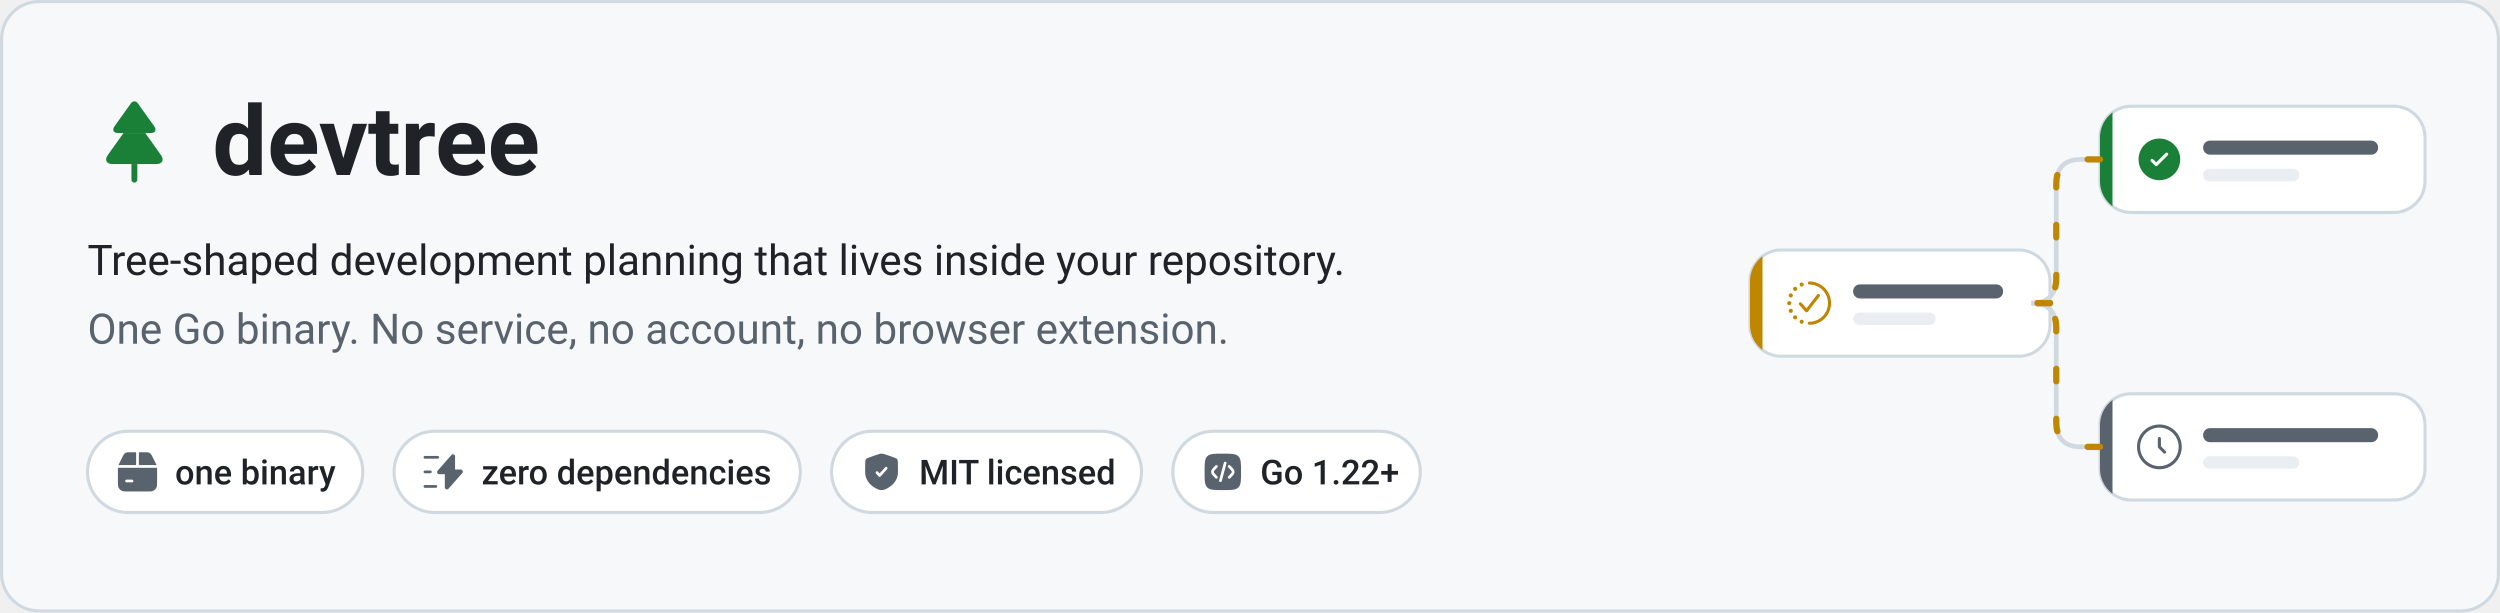
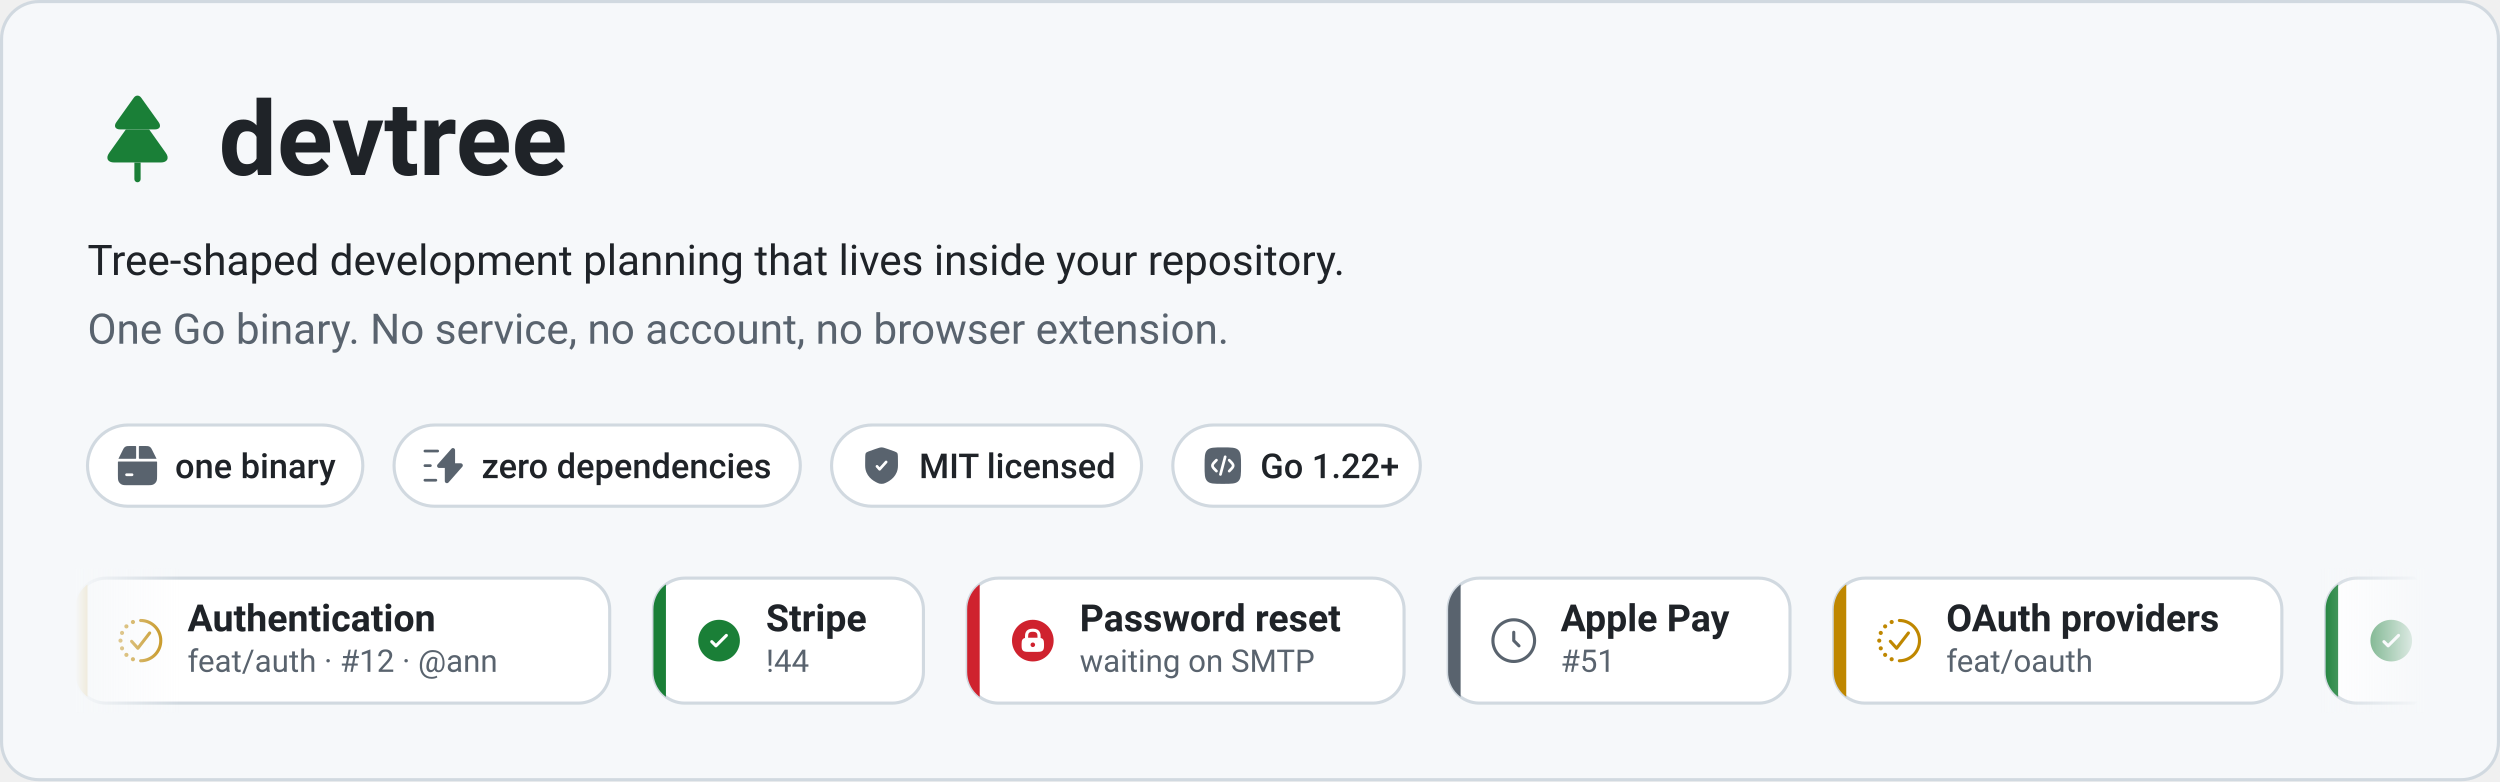
- <svg xmlns="http://www.w3.org/2000/svg" width="800" height="196" viewBox="0 0 800 196" font-family="system-ui,-apple-system,'Segoe UI',Roboto,'Helvetica Neue',Arial,sans-serif" role="img" aria-label="devtree">
+ <svg xmlns="http://www.w3.org/2000/svg" width="800" height="250" viewBox="0 0 800 250" font-family="system-ui,-apple-system,'Segoe UI',Roboto,'Helvetica Neue',Arial,sans-serif" role="img" aria-label="devtree">
  <style>
@keyframes dt-flow { to { stroke-dashoffset: -16 } }
@keyframes dt-grow { from { transform: scaleX(0) } to { transform: scaleX(1) } }
@keyframes dt-spin { to { transform: rotate(360deg) } }
+ @keyframes dt-rise { from { opacity: 0; transform: translateY(7px) } to { opacity: 1; transform: none } }
+ @keyframes dt-pulse { 0%, 100% { opacity: 1 } 50% { opacity: .45 } }
+ @keyframes dt-marquee { from { transform: translateX(-50%) } to { transform: none } }
.dt-flow { animation: dt-flow 1.1s linear infinite }
.dt-grow { animation: dt-grow .9s cubic-bezier(.2,.8,.2,1) both; transform-box: fill-box; transform-origin: left center }
.dt-spin { animation: dt-spin 8s linear infinite; transform-box: fill-box; transform-origin: center }
- @media (prefers-reduced-motion: reduce) {
-   .dt-flow, .dt-grow, .dt-spin { animation: none }
+ .dt-rise { animation: dt-rise .55s cubic-bezier(.2,.8,.2,1) backwards }
+ .dt-pulse { animation: dt-pulse 2.4s ease-in-out infinite }
+ .dt-marquee { animation: dt-marquee 26s linear infinite; transform-box: fill-box }
+ @media (prefers-reduced-motion: reduce), print {
+   .dt-flow, .dt-grow, .dt-spin, .dt-rise, .dt-pulse, .dt-marquee { animation: none }
}
</style>
-   <rect x="0.5" y="0.5" width="799.0" height="195.0" rx="12.0" fill="#f6f8fa" stroke="#d1d9e0" />
-   <g transform="translate(28.0,30.0) scale(1.25)" style="color:#1a7f37">
+   <rect x="0.5" y="0.5" width="799.0" height="249.0" rx="12.0" fill="#f6f8fa" stroke="#d1d9e0" />
+   <g transform="translate(28.0,28.0) scale(1.3333)" style="color:#1a7f37">
    <path d="M16.169 10.06H7.829C6.649 10.06 6.239 9.27 6.929 8.31L11.099 2.47C11.589 1.77 12.409 1.77 12.899 2.47L17.069 8.31C17.759 9.27 17.349 10.06 16.169 10.06Z" fill="currentColor" />
    <path d="M17.59 17.999H6.41C4.83 17.999 4.29 16.949 5.22 15.669L9.21 10.059H14.79L18.78 15.669C19.71 16.949 19.17 17.999 17.59 17.999Z" fill="currentColor" />
    <path d="M12.75 18V22C12.75 22.41 12.41 22.75 12 22.75C11.59 22.75 11.25 22.41 11.25 22V18H12.75Z" fill="currentColor" />
  </g>
-   <text x="68.0" y="56.0" font-size="31.0" fill="#1f2328" font-weight="700">devtree</text>
+   <text x="70.0" y="56.0" font-size="33.0" fill="#1f2328" font-weight="700">devtree</text>
  <text x="28.0" y="88.0" font-size="13.5" fill="#1f2328">Tree-shaped development planning that lives inside your repository.</text>
  <text x="28.0" y="110.0" font-size="13.5" fill="#59636e">One Go binary. No service, no account, no browser extension.</text>
-   <rect x="28.0" y="138.0" width="88.1" height="26.0" rx="13.0" fill="#ffffff" stroke="#d1d9e0" />
-   <g transform="translate(37.0,144.0) scale(0.5833)" style="color:#59636e">
+   <rect x="28.0" y="136.0" width="88.1" height="26.0" rx="13.0" fill="#ffffff" stroke="#d1d9e0" />
+   <g transform="translate(37.0,142.0) scale(0.5833)" style="color:#59636e">
    <path d="M10.95 1.25C11.116 1.25 11.25 1.384 11.25 1.55V7.95C11.25 8.116 11.116 8.25 10.95 8.25H1.604C1.573 8.25 1.553 8.217 1.567 8.19L3.993 3.337C4.266 2.79 4.48 2.36 4.812 2.035C5.103 1.75 5.454 1.533 5.839 1.4C6.278 1.249 6.758 1.25 7.369 1.25L10.95 1.25Z" fill="currentColor" />
    <path d="M13.05 1.25C12.884 1.25 12.75 1.384 12.75 1.55V7.95C12.75 8.116 12.884 8.25 13.05 8.25H22.396C22.427 8.25 22.447 8.217 22.433 8.19L20.007 3.337C19.734 2.79 19.52 2.36 19.188 2.035C18.897 1.75 18.546 1.533 18.161 1.4C17.722 1.249 17.242 1.25 16.631 1.25L13.05 1.25Z" fill="currentColor" />
    <path fill-rule="evenodd" clip-rule="evenodd" d="M1.25 10.05C1.25 9.884 1.384 9.75 1.55 9.75H22.45C22.616 9.75 22.75 9.884 22.75 10.05V17.232C22.75 18.045 22.75 18.701 22.707 19.232C22.662 19.778 22.568 20.258 22.341 20.703C21.982 21.408 21.408 21.982 20.703 22.341C20.258 22.568 19.778 22.662 19.232 22.707C18.701 22.75 18.045 22.75 17.232 22.75H6.768C5.955 22.75 5.299 22.75 4.769 22.707C4.222 22.662 3.742 22.568 3.298 22.341C2.592 21.982 2.018 21.408 1.659 20.703C1.432 20.258 1.338 19.778 1.293 19.232C1.25 18.701 1.25 18.045 1.25 17.232V10.05ZM6 16.25C5.586 16.25 5.25 16.586 5.25 17C5.25 17.414 5.586 17.75 6 17.75H9C9.414 17.75 9.75 17.414 9.75 17C9.75 16.586 9.414 16.25 9 16.25H6Z" fill="currentColor" />
  </g>
-   <text x="56.0" y="155.0" font-size="11.0" fill="#1f2328" font-weight="500">one binary</text>
-   <rect x="126.1" y="138.0" width="130.0" height="26.0" rx="13.0" fill="#ffffff" stroke="#d1d9e0" />
-   <g transform="translate(135.1,144.0) scale(0.5833)" style="color:#59636e">
+   <text x="56.0" y="153.0" font-size="11.0" fill="#1f2328" font-weight="500">one binary</text>
+   <rect x="126.1" y="136.0" width="130.0" height="26.0" rx="13.0" fill="#ffffff" stroke="#d1d9e0" />
+   <g transform="translate(135.1,142.0) scale(0.5833)" style="color:#59636e">
    <path d="M9.32 13.281H12.41V20.481C12.41 21.541 13.73 22.041 14.43 21.241L22 12.641C22.66 11.891 22.13 10.721 21.13 10.721H18.04V3.521C18.04 2.461 16.72 1.961 16.02 2.761L8.45 11.361C7.8 12.111 8.33 13.281 9.32 13.281Z" fill="currentColor" />
    <path d="M8.5 4.75H1.5C1.09 4.75 0.75 4.41 0.75 4C0.75 3.59 1.09 3.25 1.5 3.25H8.5C8.91 3.25 9.25 3.59 9.25 4C9.25 4.41 8.91 4.75 8.5 4.75Z" fill="currentColor" />
    <path d="M7.5 20.75H1.5C1.09 20.75 0.75 20.41 0.75 20C0.75 19.59 1.09 19.25 1.5 19.25H7.5C7.91 19.25 8.25 19.59 8.25 20C8.25 20.41 7.91 20.75 7.5 20.75Z" fill="currentColor" />
    <path d="M4.5 12.75H1.5C1.09 12.75 0.75 12.41 0.75 12C0.75 11.59 1.09 11.25 1.5 11.25H4.5C4.91 11.25 5.25 11.59 5.25 12C5.25 12.41 4.91 12.75 4.5 12.75Z" fill="currentColor" />
  </g>
-   <text x="154.1" y="155.0" font-size="11.0" fill="#1f2328" font-weight="500">zero dependencies</text>
-   <rect x="266.1" y="138.0" width="99.2" height="26.0" rx="13.0" fill="#ffffff" stroke="#d1d9e0" />
-   <g transform="translate(275.1,144.0) scale(0.5833)" style="color:#59636e">
+   <text x="154.1" y="153.0" font-size="11.0" fill="#1f2328" font-weight="500">zero dependencies</text>
+   <rect x="266.1" y="136.0" width="99.2" height="26.0" rx="13.0" fill="#ffffff" stroke="#d1d9e0" />
+   <g transform="translate(275.1,142.0) scale(0.5833)" style="color:#59636e">
    <path fill-rule="evenodd" clip-rule="evenodd" d="M3.378 5.082C3 5.62 3 7.219 3 10.417V11.991C3 17.629 7.239 20.366 9.899 21.527C10.62 21.842 10.981 22 12 22C13.019 22 13.38 21.842 14.101 21.527C16.761 20.366 21 17.629 21 11.991V10.417C21 7.219 21 5.62 20.622 5.082C20.245 4.545 18.742 4.03 15.735 3.001L15.162 2.805C13.595 2.268 12.811 2 12 2C11.189 2 10.405 2.268 8.838 2.805L8.265 3.001C5.258 4.03 3.755 4.545 3.378 5.082ZM15.059 10.499C15.335 10.191 15.309 9.716 14.999 9.441C14.691 9.165 14.216 9.192 13.941 9.5L10.929 12.874L10.059 11.9C9.784 11.591 9.309 11.565 9 11.841C8.692 12.116 8.665 12.591 8.941 12.899L10.369 14.499C10.511 14.659 10.715 14.75 10.929 14.75C11.142 14.75 11.346 14.659 11.488 14.499L15.059 10.499Z" fill="currentColor" />
  </g>
-   <text x="294.1" y="155.0" font-size="11.0" fill="#1f2328" font-weight="500">MIT licensed</text>
-   <rect x="375.3" y="138.0" width="79.2" height="26.0" rx="13.0" fill="#ffffff" stroke="#d1d9e0" />
-   <g transform="translate(384.3,144.0) scale(0.5833)" style="color:#59636e">
+   <text x="294.1" y="153.0" font-size="11.0" fill="#1f2328" font-weight="500">MIT licensed</text>
+   <rect x="375.3" y="136.0" width="79.2" height="26.0" rx="13.0" fill="#ffffff" stroke="#d1d9e0" />
+   <g transform="translate(384.3,142.0) scale(0.5833)" style="color:#59636e">
    <path fill-rule="evenodd" clip-rule="evenodd" d="M3.464 3.464C2 4.929 2 7.286 2 12C2 16.714 2 19.071 3.464 20.535C4.929 22 7.286 22 12 22C16.714 22 19.071 22 20.535 20.535C22 19.071 22 16.714 22 12C22 7.286 22 4.929 20.535 3.464C19.071 2 16.714 2 12 2C7.286 2 4.929 2 3.464 3.464ZM13.488 6.446C13.888 6.553 14.126 6.964 14.018 7.364L11.43 17.024C11.323 17.424 10.912 17.661 10.512 17.554C10.111 17.447 9.874 17.036 9.981 16.636L12.569 6.976C12.677 6.576 13.088 6.339 13.488 6.446ZM14.97 8.47C15.263 8.177 15.737 8.177 16.03 8.47L16.239 8.678C16.874 9.313 17.404 9.843 17.768 10.32C18.152 10.824 18.422 11.356 18.422 12C18.422 12.644 18.152 13.176 17.768 13.68C17.404 14.157 16.874 14.687 16.239 15.322L16.03 15.53C15.737 15.823 15.263 15.823 14.97 15.53C14.677 15.237 14.677 14.763 14.97 14.47L15.141 14.298C15.823 13.616 16.28 13.157 16.575 12.77C16.858 12.4 16.922 12.184 16.922 12C16.922 11.816 16.858 11.6 16.575 11.23C16.28 10.843 15.823 10.384 15.141 9.702L14.97 9.53C14.677 9.237 14.677 8.763 14.97 8.47ZM7.97 8.47C8.263 8.177 8.738 8.177 9.031 8.47C9.323 8.763 9.323 9.237 9.031 9.53L8.859 9.702C8.177 10.384 7.721 10.843 7.425 11.23C7.142 11.6 7.079 11.816 7.079 12C7.079 12.184 7.142 12.4 7.425 12.77C7.721 13.157 8.177 13.616 8.859 14.298L9.031 14.47C9.323 14.763 9.323 15.237 9.031 15.53C8.738 15.823 8.263 15.823 7.97 15.53L7.762 15.322C7.126 14.687 6.596 14.157 6.232 13.68C5.848 13.176 5.579 12.644 5.579 12C5.579 11.356 5.848 10.824 6.232 10.32C6.596 9.843 7.126 9.313 7.762 8.678L7.97 8.47Z" fill="currentColor" />
  </g>
-   <text x="403.3" y="155.0" font-size="11.0" fill="#1f2328" font-weight="500">Go 1.22+</text>
-   <rect x="560.0" y="80.0" width="96.0" height="34.0" rx="10.0" fill="#ffffff" stroke="#d1d9e0" />
-   <clipPath id="motif-parent">
-     <rect x="560.0" y="80.0" width="96.0" height="34.0" rx="10.0" />
+   <text x="403.3" y="153.0" font-size="11.0" fill="#1f2328" font-weight="500">Go 1.22+</text>
+   <clipPath id="dt-band">
+     <rect x="24.0" y="182.0" width="752.0" height="46.0" rx="10" />
  </clipPath>
-   <g clip-path="url(#motif-parent)">
-     <rect x="560.0" y="80.0" width="4.0" height="34.0" rx="0.0" fill="#bf8700" />
-   </g>
-   <g transform="translate(571.0,89.0) scale(0.6667)" style="color:#bf8700">
-     <g class="dt-spin">
-       <path d="M 12 2.333 c 5.339 0 9.667 4.328 9.667 9.667 s -4.328 9.667 -9.667 9.667" fill="none" stroke="currentColor" stroke-linecap="round" stroke-linejoin="round" stroke-width="1.5" />
-       <polyline points="7.667 12.333 10.667 15.667 16.333 8.333" fill="none" stroke="currentColor" stroke-linecap="round" stroke-linejoin="round" stroke-width="1.5" />
-       <circle cx="5.164" cy="18.836" r="1" fill="currentColor" />
-       <circle cx="2.333" cy="12" r="1" fill="currentColor" />
-       <circle cx="5.164" cy="5.164" r="1" fill="currentColor" />
-       <circle cx="8.301" cy="20.931" r="1" fill="currentColor" />
-       <circle cx="3.069" cy="15.699" r="1" fill="currentColor" />
-       <circle cx="3.069" cy="8.301" r="1" fill="currentColor" />
-       <circle cx="8.301" cy="3.069" r="1" fill="currentColor" />
+   <g clip-path="url(#dt-band)">
+     <g class="dt-marquee">
+       <rect x="24.0" y="185.0" width="171.1" height="40.0" rx="10.0" fill="#ffffff" stroke="#d1d9e0" />
+       <clipPath id="tick-0-0">
+         <rect x="24.0" y="185.0" width="171.1" height="40.0" rx="10.0" />
+       </clipPath>
+       <g clip-path="url(#tick-0-0)">
+         <rect x="24.0" y="185.0" width="4.0" height="40.0" rx="0.0" fill="#bf8700" />
+       </g>
+       <g transform="translate(37.0,197.0) scale(0.6667)" style="color:#bf8700">
+         <g class="dt-spin">
+           <path d="M 12 2.333 c 5.339 0 9.667 4.328 9.667 9.667 s -4.328 9.667 -9.667 9.667" fill="none" stroke="currentColor" stroke-linecap="round" stroke-linejoin="round" stroke-width="1.5" />
+           <polyline points="7.667 12.333 10.667 15.667 16.333 8.333" fill="none" stroke="currentColor" stroke-linecap="round" stroke-linejoin="round" stroke-width="1.5" />
+           <circle cx="5.164" cy="18.836" r="1" fill="currentColor" />
+           <circle cx="2.333" cy="12" r="1" fill="currentColor" />
+           <circle cx="5.164" cy="5.164" r="1" fill="currentColor" />
+           <circle cx="8.301" cy="20.931" r="1" fill="currentColor" />
+           <circle cx="3.069" cy="15.699" r="1" fill="currentColor" />
+           <circle cx="3.069" cy="8.301" r="1" fill="currentColor" />
+           <circle cx="8.301" cy="3.069" r="1" fill="currentColor" />
+         </g>
+       </g>
+       <text x="60.0" y="202.0" font-size="12.0" fill="#1f2328" font-weight="600">Authentication</text>
+       <text x="60.0" y="215.0" font-size="10.0" fill="#59636e">feat/auth · #12 · @ann</text>
+       <rect x="209.1" y="185.0" width="86.4" height="40.0" rx="10.0" fill="#ffffff" stroke="#d1d9e0" />
+       <clipPath id="tick-0-1">
+         <rect x="209.1" y="185.0" width="86.4" height="40.0" rx="10.0" />
+       </clipPath>
+       <g clip-path="url(#tick-0-1)">
+         <rect x="209.1" y="185.0" width="4.0" height="40.0" rx="0.0" fill="#1a7f37" />
+       </g>
+       <g transform="translate(222.1,197.0) scale(0.6667)" style="color:#1a7f37">
+         <path fill-rule="evenodd" clip-rule="evenodd" d="M22 12C22 17.523 17.523 22 12 22C6.477 22 2 17.523 2 12C2 6.477 6.477 2 12 2C17.523 2 22 6.477 22 12ZM16.03 8.97C16.323 9.263 16.323 9.737 16.03 10.03L11.03 15.03C10.737 15.323 10.263 15.323 9.97 15.03L7.97 13.03C7.677 12.737 7.677 12.263 7.97 11.97C8.263 11.677 8.737 11.677 9.03 11.97L10.5 13.439L12.735 11.204L14.97 8.97C15.263 8.677 15.737 8.677 16.03 8.97Z" fill="currentColor" />
+       </g>
+       <text x="245.1" y="202.0" font-size="12.0" fill="#1f2328" font-weight="600">Stripe</text>
+       <text x="245.1" y="215.0" font-size="10.0" fill="#59636e">!44</text>
+       <rect x="309.5" y="185.0" width="139.8" height="40.0" rx="10.0" fill="#ffffff" stroke="#d1d9e0" />
+       <clipPath id="tick-0-2">
+         <rect x="309.5" y="185.0" width="139.8" height="40.0" rx="10.0" />
+       </clipPath>
+       <g clip-path="url(#tick-0-2)">
+         <rect x="309.5" y="185.0" width="4.0" height="40.0" rx="0.0" fill="#cf222e" />
+       </g>
+       <g transform="translate(322.5,197.0) scale(0.6667)" style="color:#cf222e">
+         <path d="M12 7.75C10.11 7.75 9.75 8.54 9.75 10V10.62H14.25V10C14.25 8.54 13.89 7.75 12 7.75Z" fill="currentColor" />
+         <path d="M11.998 15.098C12.606 15.098 13.098 14.606 13.098 13.998C13.098 13.391 12.606 12.898 11.998 12.898C11.391 12.898 10.898 13.391 10.898 13.998C10.898 14.606 11.391 15.098 11.998 15.098Z" fill="currentColor" />
+         <path d="M12 2C6.48 2 2 6.48 2 12C2 17.52 6.48 22 12 22C17.52 22 22 17.52 22 12C22 6.48 17.52 2 12 2ZM17.38 14.5C17.38 16.7 16.7 17.38 14.5 17.38H9.5C7.3 17.38 6.62 16.7 6.62 14.5V13.5C6.62 11.79 7.03 11 8.25 10.73V10C8.25 9.07 8.25 6.25 12 6.25C15.75 6.25 15.75 9.07 15.75 10V10.73C16.97 11 17.38 11.79 17.38 13.5V14.5Z" fill="currentColor" />
+       </g>
+       <text x="345.5" y="202.0" font-size="12.0" fill="#1f2328" font-weight="600">Password reset</text>
+       <text x="345.5" y="215.0" font-size="10.0" fill="#59636e">waiting on SMTP</text>
+       <rect x="463.4" y="185.0" width="109.4" height="40.0" rx="10.0" fill="#ffffff" stroke="#d1d9e0" />
+       <clipPath id="tick-0-3">
+         <rect x="463.4" y="185.0" width="109.4" height="40.0" rx="10.0" />
+       </clipPath>
+       <g clip-path="url(#tick-0-3)">
+         <rect x="463.4" y="185.0" width="4.0" height="40.0" rx="0.0" fill="#59636e" />
+       </g>
+       <g transform="translate(476.4,197.0) scale(0.6667)" style="color:#59636e">
+         <path fill-rule="evenodd" clip-rule="evenodd" d="M12 2.75C6.891 2.75 2.75 6.891 2.75 12C2.75 17.109 6.891 21.25 12 21.25C17.109 21.25 21.25 17.109 21.25 12C21.25 6.891 17.109 2.75 12 2.75ZM1.25 12C1.25 6.063 6.063 1.25 12 1.25C17.937 1.25 22.75 6.063 22.75 12C22.75 17.937 17.937 22.75 12 22.75C6.063 22.75 1.25 17.937 1.25 12ZM12 7.25C12.414 7.25 12.75 7.586 12.75 8V11.689L15.03 13.97C15.323 14.263 15.323 14.737 15.03 15.03C14.737 15.323 14.263 15.323 13.97 15.03L11.47 12.53C11.329 12.39 11.25 12.199 11.25 12V8C11.25 7.586 11.586 7.25 12 7.25Z" fill="currentColor" />
+       </g>
+       <text x="499.4" y="202.0" font-size="12.0" fill="#1f2328" font-weight="600">Apple Pay</text>
+       <text x="499.4" y="215.0" font-size="10.0" fill="#59636e">#51</text>
+       <rect x="586.8" y="185.0" width="143.4" height="40.0" rx="10.0" fill="#ffffff" stroke="#d1d9e0" />
+       <clipPath id="tick-0-4">
+         <rect x="586.8" y="185.0" width="143.4" height="40.0" rx="10.0" />
+       </clipPath>
+       <g clip-path="url(#tick-0-4)">
+         <rect x="586.8" y="185.0" width="4.0" height="40.0" rx="0.0" fill="#bf8700" />
+       </g>
+       <g transform="translate(599.8,197.0) scale(0.6667)" style="color:#bf8700">
+         <g class="dt-spin">
+           <path d="M 12 2.333 c 5.339 0 9.667 4.328 9.667 9.667 s -4.328 9.667 -9.667 9.667" fill="none" stroke="currentColor" stroke-linecap="round" stroke-linejoin="round" stroke-width="1.5" />
+           <polyline points="7.667 12.333 10.667 15.667 16.333 8.333" fill="none" stroke="currentColor" stroke-linecap="round" stroke-linejoin="round" stroke-width="1.5" />
+           <circle cx="5.164" cy="18.836" r="1" fill="currentColor" />
+           <circle cx="2.333" cy="12" r="1" fill="currentColor" />
+           <circle cx="5.164" cy="5.164" r="1" fill="currentColor" />
+           <circle cx="8.301" cy="20.931" r="1" fill="currentColor" />
+           <circle cx="3.069" cy="15.699" r="1" fill="currentColor" />
+           <circle cx="3.069" cy="8.301" r="1" fill="currentColor" />
+           <circle cx="8.301" cy="3.069" r="1" fill="currentColor" />
+         </g>
+       </g>
+       <text x="622.8" y="202.0" font-size="12.0" fill="#1f2328" font-weight="600">OAuth providers</text>
+       <text x="622.8" y="215.0" font-size="10.0" fill="#59636e">feat/oauth</text>
+       <rect x="744.2" y="185.0" width="110.9" height="40.0" rx="10.0" fill="#ffffff" stroke="#d1d9e0" />
+       <clipPath id="tick-0-5">
+         <rect x="744.2" y="185.0" width="110.9" height="40.0" rx="10.0" />
+       </clipPath>
+       <g clip-path="url(#tick-0-5)">
+         <rect x="744.2" y="185.0" width="4.0" height="40.0" rx="0.0" fill="#1a7f37" />
+       </g>
+       <g transform="translate(757.2,197.0) scale(0.6667)" style="color:#1a7f37">
+         <path fill-rule="evenodd" clip-rule="evenodd" d="M22 12C22 17.523 17.523 22 12 22C6.477 22 2 17.523 2 12C2 6.477 6.477 2 12 2C17.523 2 22 6.477 22 12ZM16.03 8.97C16.323 9.263 16.323 9.737 16.03 10.03L11.03 15.03C10.737 15.323 10.263 15.323 9.97 15.03L7.97 13.03C7.677 12.737 7.677 12.263 7.97 11.97C8.263 11.677 8.737 11.677 9.03 11.97L10.5 13.439L12.735 11.204L14.97 8.97C15.263 8.677 15.737 8.677 16.03 8.97Z" fill="currentColor" />
+       </g>
+       <text x="780.2" y="202.0" font-size="12.0" fill="#1f2328" font-weight="600">Test suite</text>
+       <rect x="869.1" y="185.0" width="130.1" height="40.0" rx="10.0" fill="#ffffff" stroke="#d1d9e0" />
+       <clipPath id="tick-0-6">
+         <rect x="869.1" y="185.0" width="130.1" height="40.0" rx="10.0" />
+       </clipPath>
+       <g clip-path="url(#tick-0-6)">
+         <rect x="869.1" y="185.0" width="4.0" height="40.0" rx="0.0" fill="#59636e" />
+       </g>
+       <g transform="translate(882.1,197.0) scale(0.6667)" style="color:#59636e">
+         <path fill-rule="evenodd" clip-rule="evenodd" d="M12 2.75C6.891 2.75 2.75 6.891 2.75 12C2.75 17.109 6.891 21.25 12 21.25C17.109 21.25 21.25 17.109 21.25 12C21.25 6.891 17.109 2.75 12 2.75ZM1.25 12C1.25 6.063 6.063 1.25 12 1.25C17.937 1.25 22.75 6.063 22.75 12C22.75 17.937 17.937 22.75 12 22.75C6.063 22.75 1.25 17.937 1.25 12ZM12 7.25C12.414 7.25 12.75 7.586 12.75 8V11.689L15.03 13.97C15.323 14.263 15.323 14.737 15.03 15.03C14.737 15.323 14.263 15.323 13.97 15.03L11.47 12.53C11.329 12.39 11.25 12.199 11.25 12V8C11.25 7.586 11.586 7.25 12 7.25Z" fill="currentColor" />
+       </g>
+       <text x="905.1" y="202.0" font-size="12.0" fill="#1f2328" font-weight="600">Homebrew tap</text>
+       <rect x="1013.2" y="185.0" width="171.1" height="40.0" rx="10.0" fill="#ffffff" stroke="#d1d9e0" />
+       <clipPath id="tick-1-0">
+         <rect x="1013.2" y="185.0" width="171.1" height="40.0" rx="10.0" />
+       </clipPath>
+       <g clip-path="url(#tick-1-0)">
+         <rect x="1013.2" y="185.0" width="4.0" height="40.0" rx="0.0" fill="#bf8700" />
+       </g>
+       <g transform="translate(1026.2,197.0) scale(0.6667)" style="color:#bf8700">
+         <g class="dt-spin">
+           <path d="M 12 2.333 c 5.339 0 9.667 4.328 9.667 9.667 s -4.328 9.667 -9.667 9.667" fill="none" stroke="currentColor" stroke-linecap="round" stroke-linejoin="round" stroke-width="1.5" />
+           <polyline points="7.667 12.333 10.667 15.667 16.333 8.333" fill="none" stroke="currentColor" stroke-linecap="round" stroke-linejoin="round" stroke-width="1.5" />
+           <circle cx="5.164" cy="18.836" r="1" fill="currentColor" />
+           <circle cx="2.333" cy="12" r="1" fill="currentColor" />
+           <circle cx="5.164" cy="5.164" r="1" fill="currentColor" />
+           <circle cx="8.301" cy="20.931" r="1" fill="currentColor" />
+           <circle cx="3.069" cy="15.699" r="1" fill="currentColor" />
+           <circle cx="3.069" cy="8.301" r="1" fill="currentColor" />
+           <circle cx="8.301" cy="3.069" r="1" fill="currentColor" />
+         </g>
+       </g>
+       <text x="1049.2" y="202.0" font-size="12.0" fill="#1f2328" font-weight="600">Authentication</text>
+       <text x="1049.2" y="215.0" font-size="10.0" fill="#59636e">feat/auth · #12 · @ann</text>
+       <rect x="1198.3" y="185.0" width="86.4" height="40.0" rx="10.0" fill="#ffffff" stroke="#d1d9e0" />
+       <clipPath id="tick-1-1">
+         <rect x="1198.3" y="185.0" width="86.4" height="40.0" rx="10.0" />
+       </clipPath>
+       <g clip-path="url(#tick-1-1)">
+         <rect x="1198.3" y="185.0" width="4.0" height="40.0" rx="0.0" fill="#1a7f37" />
+       </g>
+       <g transform="translate(1211.3,197.0) scale(0.6667)" style="color:#1a7f37">
+         <path fill-rule="evenodd" clip-rule="evenodd" d="M22 12C22 17.523 17.523 22 12 22C6.477 22 2 17.523 2 12C2 6.477 6.477 2 12 2C17.523 2 22 6.477 22 12ZM16.03 8.97C16.323 9.263 16.323 9.737 16.03 10.03L11.03 15.03C10.737 15.323 10.263 15.323 9.97 15.03L7.97 13.03C7.677 12.737 7.677 12.263 7.97 11.97C8.263 11.677 8.737 11.677 9.03 11.97L10.5 13.439L12.735 11.204L14.97 8.97C15.263 8.677 15.737 8.677 16.03 8.97Z" fill="currentColor" />
+       </g>
+       <text x="1234.3" y="202.0" font-size="12.0" fill="#1f2328" font-weight="600">Stripe</text>
+       <text x="1234.3" y="215.0" font-size="10.0" fill="#59636e">!44</text>
+       <rect x="1298.8" y="185.0" width="139.8" height="40.0" rx="10.0" fill="#ffffff" stroke="#d1d9e0" />
+       <clipPath id="tick-1-2">
+         <rect x="1298.8" y="185.0" width="139.8" height="40.0" rx="10.0" />
+       </clipPath>
+       <g clip-path="url(#tick-1-2)">
+         <rect x="1298.8" y="185.0" width="4.0" height="40.0" rx="0.0" fill="#cf222e" />
+       </g>
+       <g transform="translate(1311.8,197.0) scale(0.6667)" style="color:#cf222e">
+         <path d="M12 7.75C10.11 7.75 9.75 8.54 9.75 10V10.62H14.25V10C14.25 8.54 13.89 7.75 12 7.75Z" fill="currentColor" />
+         <path d="M11.998 15.098C12.606 15.098 13.098 14.606 13.098 13.998C13.098 13.391 12.606 12.898 11.998 12.898C11.391 12.898 10.898 13.391 10.898 13.998C10.898 14.606 11.391 15.098 11.998 15.098Z" fill="currentColor" />
+         <path d="M12 2C6.48 2 2 6.48 2 12C2 17.52 6.48 22 12 22C17.52 22 22 17.52 22 12C22 6.48 17.52 2 12 2ZM17.38 14.5C17.38 16.7 16.7 17.38 14.5 17.38H9.5C7.3 17.38 6.62 16.7 6.62 14.5V13.5C6.62 11.79 7.03 11 8.25 10.73V10C8.25 9.07 8.25 6.25 12 6.25C15.75 6.25 15.75 9.07 15.75 10V10.73C16.97 11 17.38 11.79 17.38 13.5V14.5Z" fill="currentColor" />
+       </g>
+       <text x="1334.8" y="202.0" font-size="12.0" fill="#1f2328" font-weight="600">Password reset</text>
+       <text x="1334.8" y="215.0" font-size="10.0" fill="#59636e">waiting on SMTP</text>
+       <rect x="1452.6" y="185.0" width="109.4" height="40.0" rx="10.0" fill="#ffffff" stroke="#d1d9e0" />
+       <clipPath id="tick-1-3">
+         <rect x="1452.6" y="185.0" width="109.4" height="40.0" rx="10.0" />
+       </clipPath>
+       <g clip-path="url(#tick-1-3)">
+         <rect x="1452.6" y="185.0" width="4.0" height="40.0" rx="0.0" fill="#59636e" />
+       </g>
+       <g transform="translate(1465.6,197.0) scale(0.6667)" style="color:#59636e">
+         <path fill-rule="evenodd" clip-rule="evenodd" d="M12 2.75C6.891 2.75 2.75 6.891 2.75 12C2.75 17.109 6.891 21.25 12 21.25C17.109 21.25 21.25 17.109 21.25 12C21.25 6.891 17.109 2.75 12 2.75ZM1.25 12C1.25 6.063 6.063 1.25 12 1.25C17.937 1.25 22.75 6.063 22.75 12C22.75 17.937 17.937 22.75 12 22.75C6.063 22.75 1.25 17.937 1.25 12ZM12 7.25C12.414 7.25 12.75 7.586 12.75 8V11.689L15.03 13.97C15.323 14.263 15.323 14.737 15.03 15.03C14.737 15.323 14.263 15.323 13.97 15.03L11.47 12.53C11.329 12.39 11.25 12.199 11.25 12V8C11.25 7.586 11.586 7.25 12 7.25Z" fill="currentColor" />
+       </g>
+       <text x="1488.6" y="202.0" font-size="12.0" fill="#1f2328" font-weight="600">Apple Pay</text>
+       <text x="1488.6" y="215.0" font-size="10.0" fill="#59636e">#51</text>
+       <rect x="1576.0" y="185.0" width="143.4" height="40.0" rx="10.0" fill="#ffffff" stroke="#d1d9e0" />
+       <clipPath id="tick-1-4">
+         <rect x="1576.0" y="185.0" width="143.4" height="40.0" rx="10.0" />
+       </clipPath>
+       <g clip-path="url(#tick-1-4)">
+         <rect x="1576.0" y="185.0" width="4.0" height="40.0" rx="0.0" fill="#bf8700" />
+       </g>
+       <g transform="translate(1589.0,197.0) scale(0.6667)" style="color:#bf8700">
+         <g class="dt-spin">
+           <path d="M 12 2.333 c 5.339 0 9.667 4.328 9.667 9.667 s -4.328 9.667 -9.667 9.667" fill="none" stroke="currentColor" stroke-linecap="round" stroke-linejoin="round" stroke-width="1.5" />
+           <polyline points="7.667 12.333 10.667 15.667 16.333 8.333" fill="none" stroke="currentColor" stroke-linecap="round" stroke-linejoin="round" stroke-width="1.5" />
+           <circle cx="5.164" cy="18.836" r="1" fill="currentColor" />
+           <circle cx="2.333" cy="12" r="1" fill="currentColor" />
+           <circle cx="5.164" cy="5.164" r="1" fill="currentColor" />
+           <circle cx="8.301" cy="20.931" r="1" fill="currentColor" />
+           <circle cx="3.069" cy="15.699" r="1" fill="currentColor" />
+           <circle cx="3.069" cy="8.301" r="1" fill="currentColor" />
+           <circle cx="8.301" cy="3.069" r="1" fill="currentColor" />
+         </g>
+       </g>
+       <text x="1612.0" y="202.0" font-size="12.0" fill="#1f2328" font-weight="600">OAuth providers</text>
+       <text x="1612.0" y="215.0" font-size="10.0" fill="#59636e">feat/oauth</text>
+       <rect x="1733.5" y="185.0" width="110.9" height="40.0" rx="10.0" fill="#ffffff" stroke="#d1d9e0" />
+       <clipPath id="tick-1-5">
+         <rect x="1733.5" y="185.0" width="110.9" height="40.0" rx="10.0" />
+       </clipPath>
+       <g clip-path="url(#tick-1-5)">
+         <rect x="1733.5" y="185.0" width="4.0" height="40.0" rx="0.0" fill="#1a7f37" />
+       </g>
+       <g transform="translate(1746.5,197.0) scale(0.6667)" style="color:#1a7f37">
+         <path fill-rule="evenodd" clip-rule="evenodd" d="M22 12C22 17.523 17.523 22 12 22C6.477 22 2 17.523 2 12C2 6.477 6.477 2 12 2C17.523 2 22 6.477 22 12ZM16.03 8.97C16.323 9.263 16.323 9.737 16.03 10.03L11.03 15.03C10.737 15.323 10.263 15.323 9.97 15.03L7.97 13.03C7.677 12.737 7.677 12.263 7.97 11.97C8.263 11.677 8.737 11.677 9.03 11.97L10.5 13.439L12.735 11.204L14.97 8.97C15.263 8.677 15.737 8.677 16.03 8.97Z" fill="currentColor" />
+       </g>
+       <text x="1769.5" y="202.0" font-size="12.0" fill="#1f2328" font-weight="600">Test suite</text>
+       <rect x="1858.3" y="185.0" width="130.1" height="40.0" rx="10.0" fill="#ffffff" stroke="#d1d9e0" />
+       <clipPath id="tick-1-6">
+         <rect x="1858.3" y="185.0" width="130.1" height="40.0" rx="10.0" />
+       </clipPath>
+       <g clip-path="url(#tick-1-6)">
+         <rect x="1858.3" y="185.0" width="4.0" height="40.0" rx="0.0" fill="#59636e" />
+       </g>
+       <g transform="translate(1871.3,197.0) scale(0.6667)" style="color:#59636e">
+         <path fill-rule="evenodd" clip-rule="evenodd" d="M12 2.75C6.891 2.75 2.75 6.891 2.75 12C2.75 17.109 6.891 21.25 12 21.25C17.109 21.25 21.25 17.109 21.25 12C21.25 6.891 17.109 2.75 12 2.75ZM1.25 12C1.25 6.063 6.063 1.25 12 1.25C17.937 1.25 22.75 6.063 22.75 12C22.75 17.937 17.937 22.75 12 22.75C6.063 22.75 1.25 17.937 1.25 12ZM12 7.25C12.414 7.25 12.75 7.586 12.75 8V11.689L15.03 13.97C15.323 14.263 15.323 14.737 15.03 15.03C14.737 15.323 14.263 15.323 13.97 15.03L11.47 12.53C11.329 12.39 11.25 12.199 11.25 12V8C11.25 7.586 11.586 7.25 12 7.25Z" fill="currentColor" />
+       </g>
+       <text x="1894.3" y="202.0" font-size="12.0" fill="#1f2328" font-weight="600">Homebrew tap</text>
    </g>
  </g>
-   <rect x="593.0" y="91.0" width="48.0" height="4.5" rx="2.2" fill="#59636e" />
-   <rect x="593.0" y="100.0" width="26.4" height="4.0" rx="2.0" fill="#eaeef2" />
-   <rect x="672.0" y="34.0" width="104.0" height="34.0" rx="10.0" fill="#ffffff" stroke="#d1d9e0" />
-   <clipPath id="motif-done">
-     <rect x="672.0" y="34.0" width="104.0" height="34.0" rx="10.0" />
-   </clipPath>
-   <g clip-path="url(#motif-done)">
-     <rect x="672.0" y="34.0" width="4.0" height="34.0" rx="0.0" fill="#1a7f37" />
-   </g>
-   <g transform="translate(683.0,43.0) scale(0.6667)" style="color:#1a7f37">
-     <path fill-rule="evenodd" clip-rule="evenodd" d="M22 12C22 17.523 17.523 22 12 22C6.477 22 2 17.523 2 12C2 6.477 6.477 2 12 2C17.523 2 22 6.477 22 12ZM16.03 8.97C16.323 9.263 16.323 9.737 16.03 10.03L11.03 15.03C10.737 15.323 10.263 15.323 9.97 15.03L7.97 13.03C7.677 12.737 7.677 12.263 7.97 11.97C8.263 11.677 8.737 11.677 9.03 11.97L10.5 13.439L12.735 11.204L14.97 8.97C15.263 8.677 15.737 8.677 16.03 8.97Z" fill="currentColor" />
-   </g>
-   <rect x="705.0" y="45.0" width="56.0" height="4.5" rx="2.2" fill="#59636e" />
-   <rect x="705.0" y="54.0" width="30.8" height="4.0" rx="2.0" fill="#eaeef2" />
-   <rect x="672.0" y="126.0" width="104.0" height="34.0" rx="10.0" fill="#ffffff" stroke="#d1d9e0" />
-   <clipPath id="motif-todo">
-     <rect x="672.0" y="126.0" width="104.0" height="34.0" rx="10.0" />
-   </clipPath>
-   <g clip-path="url(#motif-todo)">
-     <rect x="672.0" y="126.0" width="4.0" height="34.0" rx="0.0" fill="#59636e" />
-   </g>
-   <g transform="translate(683.0,135.0) scale(0.6667)" style="color:#59636e">
-     <path fill-rule="evenodd" clip-rule="evenodd" d="M12 2.75C6.891 2.75 2.75 6.891 2.75 12C2.75 17.109 6.891 21.25 12 21.25C17.109 21.25 21.25 17.109 21.25 12C21.25 6.891 17.109 2.75 12 2.75ZM1.25 12C1.25 6.063 6.063 1.25 12 1.25C17.937 1.25 22.75 6.063 22.75 12C22.75 17.937 17.937 22.75 12 22.75C6.063 22.75 1.25 17.937 1.25 12ZM12 7.25C12.414 7.25 12.75 7.586 12.75 8V11.689L15.03 13.97C15.323 14.263 15.323 14.737 15.03 15.03C14.737 15.323 14.263 15.323 13.97 15.03L11.47 12.53C11.329 12.39 11.25 12.199 11.25 12V8C11.25 7.586 11.586 7.25 12 7.25Z" fill="currentColor" />
-   </g>
-   <rect x="705.0" y="137.0" width="56.0" height="4.5" rx="2.2" fill="#59636e" />
-   <rect x="705.0" y="146.0" width="30.8" height="4.0" rx="2.0" fill="#eaeef2" />
-   <path d="M656.0 97.0 H650.0 Q658.0 97.0 658.0 89.0 V59.0 Q658.0 51.0 666.0 51.0 H672.0" fill="none" stroke="#d1d9e0" stroke-width="1.5" />
-   <path d="M656.0 97.0 H650.0 Q658.0 97.0 658.0 89.0 V59.0 Q658.0 51.0 666.0 51.0 H672.0" fill="none" stroke="#bf8700" stroke-width="2" stroke-linecap="round" stroke-dasharray="4 12" class="dt-flow" />
-   <path d="M656.0 97.0 H650.0 Q658.0 97.0 658.0 105.0 V135.0 Q658.0 143.0 666.0 143.0 H672.0" fill="none" stroke="#d1d9e0" stroke-width="1.5" />
-   <path d="M656.0 97.0 H650.0 Q658.0 97.0 658.0 105.0 V135.0 Q658.0 143.0 666.0 143.0 H672.0" fill="none" stroke="#bf8700" stroke-width="2" stroke-linecap="round" stroke-dasharray="4 12" class="dt-flow" />
+   <defs>
+     <linearGradient id="dt-fade-l" x1="0" x2="1">
+       <stop offset="0" stop-color="#f6f8fa" />
+       <stop offset="1" stop-color="#f6f8fa" stop-opacity="0" />
+     </linearGradient>
+     <linearGradient id="dt-fade-r" x1="0" x2="1">
+       <stop offset="0" stop-color="#f6f8fa" stop-opacity="0" />
+       <stop offset="1" stop-color="#f6f8fa" />
+     </linearGradient>
+   </defs>
+   <rect x="24.0" y="182.0" width="34" height="46.0" fill="url(#dt-fade-l)" />
+   <rect x="742.0" y="182.0" width="34" height="46.0" fill="url(#dt-fade-r)" />
</svg>
